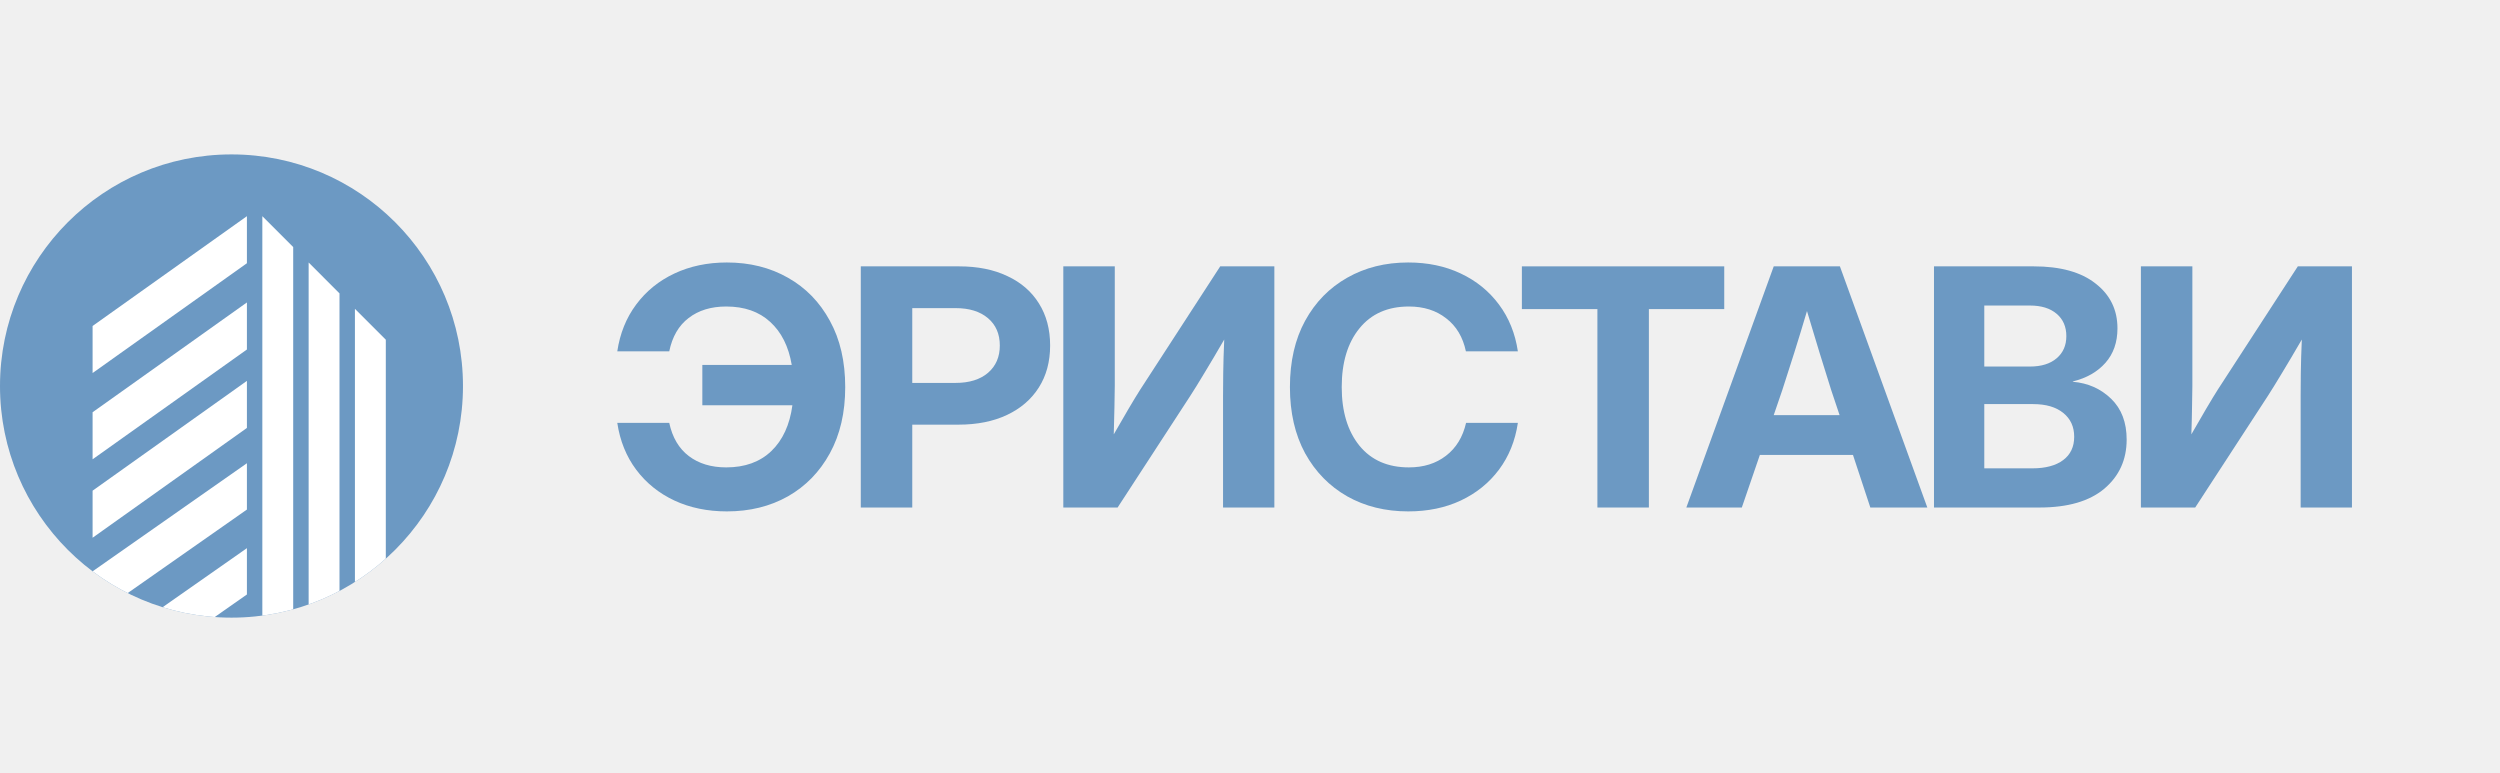
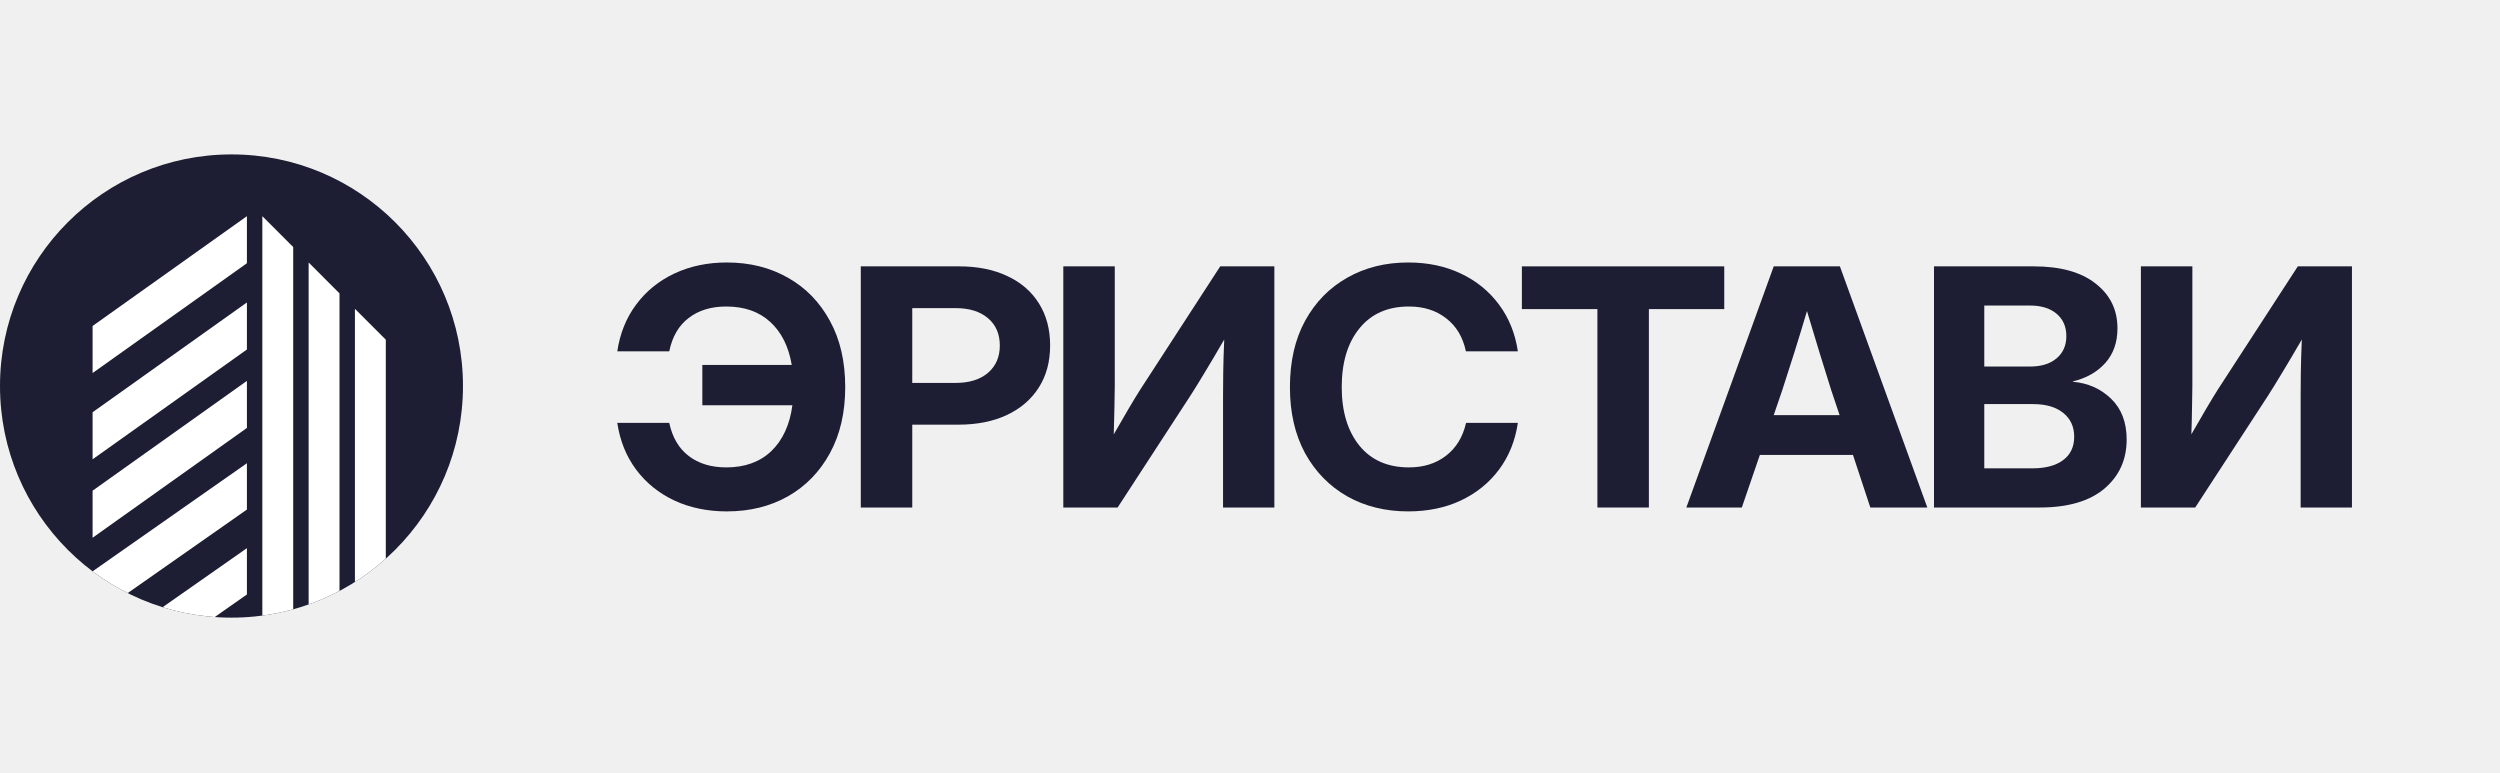
<svg xmlns="http://www.w3.org/2000/svg" width="136" height="42" viewBox="0 0 136 42" fill="none">
-   <path d="M39.544 27.82C38.489 27.82 37.538 27.624 36.689 27.23C35.84 26.831 35.147 26.271 34.607 25.549C34.068 24.827 33.726 23.979 33.58 23.005H36.407C36.577 23.797 36.931 24.398 37.471 24.809C38.01 25.22 38.689 25.426 39.507 25.426C40.525 25.426 41.343 25.129 41.962 24.537C42.58 23.944 42.962 23.113 43.107 22.045H38.207V19.852H43.071C42.901 18.849 42.51 18.068 41.898 17.511C41.292 16.953 40.495 16.674 39.507 16.674C38.683 16.674 38.001 16.883 37.462 17.299C36.922 17.71 36.571 18.315 36.407 19.113H33.58C33.726 18.139 34.068 17.29 34.607 16.568C35.147 15.841 35.84 15.277 36.689 14.878C37.538 14.479 38.489 14.279 39.544 14.279C40.786 14.279 41.892 14.555 42.862 15.107C43.831 15.653 44.592 16.433 45.144 17.449C45.701 18.459 45.98 19.662 45.98 21.059C45.98 22.444 45.701 23.644 45.144 24.66C44.592 25.669 43.831 26.45 42.862 27.002C41.892 27.548 40.786 27.82 39.544 27.82Z" fill="#6C99C3" />
-   <path d="M46.827 27.609V14.49H52.172C53.184 14.49 54.06 14.666 54.799 15.019C55.545 15.365 56.118 15.861 56.518 16.507C56.924 17.152 57.127 17.915 57.127 18.796C57.127 19.676 56.921 20.439 56.509 21.085C56.102 21.725 55.527 22.221 54.781 22.573C54.036 22.925 53.154 23.101 52.136 23.101H49.627V27.609H46.827ZM49.627 20.83H51.99C52.73 20.83 53.315 20.648 53.745 20.284C54.175 19.914 54.39 19.418 54.39 18.796C54.39 18.168 54.175 17.672 53.745 17.308C53.315 16.944 52.73 16.762 51.99 16.762H49.627V20.83Z" fill="#6C99C3" />
-   <path d="M69.325 27.609H66.534V21.525C66.534 21.243 66.537 20.835 66.543 20.301C66.55 19.767 66.568 19.157 66.598 18.47C66.21 19.139 65.853 19.744 65.525 20.284C65.204 20.818 64.947 21.235 64.752 21.534L60.798 27.609H57.844V14.49H60.644V20.979C60.644 21.255 60.638 21.64 60.626 22.133C60.619 22.62 60.607 23.119 60.589 23.629C60.862 23.16 61.128 22.699 61.389 22.247C61.656 21.795 61.868 21.446 62.026 21.199L66.38 14.49H69.325V27.609Z" fill="#6C99C3" />
-   <path d="M76.608 27.82C75.366 27.82 74.26 27.548 73.29 27.002C72.321 26.45 71.557 25.669 70.999 24.66C70.448 23.644 70.172 22.444 70.172 21.059C70.172 19.662 70.448 18.459 70.999 17.449C71.557 16.433 72.321 15.653 73.29 15.107C74.26 14.555 75.366 14.279 76.608 14.279C77.669 14.279 78.621 14.479 79.463 14.878C80.311 15.277 81.005 15.841 81.545 16.568C82.084 17.29 82.427 18.139 82.572 19.113H79.745C79.581 18.338 79.224 17.739 78.672 17.317C78.127 16.888 77.451 16.674 76.645 16.674C75.493 16.674 74.597 17.07 73.954 17.863C73.312 18.649 72.99 19.715 72.99 21.059C72.99 22.391 73.312 23.453 73.954 24.246C74.597 25.032 75.493 25.426 76.645 25.426C77.445 25.426 78.118 25.215 78.663 24.792C79.215 24.369 79.578 23.773 79.754 23.005H82.572C82.427 23.979 82.084 24.827 81.545 25.549C81.005 26.271 80.311 26.831 79.463 27.23C78.621 27.624 77.669 27.82 76.608 27.82Z" fill="#6C99C3" />
-   <path d="M82.79 16.815V14.49H93.799V16.815H89.699V27.609H86.899V16.815H82.79Z" fill="#6C99C3" />
-   <path d="M91.737 27.609L96.491 14.49H100.091L104.846 27.609H101.746L100.801 24.747H95.737L94.755 27.609H91.737ZM96.491 22.582H100.073L99.619 21.226C99.407 20.557 99.194 19.876 98.982 19.183C98.77 18.491 98.543 17.736 98.3 16.921C98.058 17.736 97.828 18.491 97.61 19.183C97.391 19.876 97.173 20.557 96.955 21.226L96.491 22.582Z" fill="#6C99C3" />
-   <path d="M105.209 27.609V14.49H110.636C112.09 14.49 113.212 14.802 113.999 15.424C114.793 16.04 115.19 16.853 115.19 17.863C115.19 18.62 114.972 19.245 114.536 19.738C114.099 20.231 113.509 20.568 112.763 20.75V20.768C113.587 20.838 114.281 21.147 114.845 21.692C115.409 22.238 115.69 22.978 115.69 23.911C115.69 25.009 115.284 25.901 114.472 26.588C113.66 27.269 112.484 27.609 110.945 27.609H105.209ZM107.945 25.478H110.554C111.275 25.478 111.836 25.329 112.236 25.029C112.636 24.73 112.836 24.307 112.836 23.762C112.836 23.216 112.639 22.784 112.245 22.467C111.851 22.144 111.303 21.983 110.599 21.983H107.945V25.478ZM107.945 19.94H110.427C111.045 19.94 111.53 19.791 111.881 19.491C112.233 19.192 112.409 18.79 112.409 18.285C112.409 17.774 112.233 17.369 111.881 17.07C111.53 16.771 111.045 16.621 110.427 16.621H107.945V19.94Z" fill="#6C99C3" />
-   <path d="M127.946 27.609H125.155V21.525C125.155 21.243 125.158 20.835 125.164 20.301C125.171 19.767 125.189 19.157 125.219 18.47C124.831 19.139 124.474 19.744 124.146 20.284C123.825 20.818 123.567 21.235 123.374 21.534L119.419 27.609H116.465V14.49H119.265V20.979C119.265 21.255 119.259 21.64 119.247 22.133C119.24 22.62 119.228 23.119 119.21 23.629C119.483 23.16 119.749 22.699 120.01 22.247C120.277 21.795 120.489 21.446 120.646 21.199L125.001 14.49H127.946V27.609Z" fill="#6C99C3" />
-   <ellipse cx="12.593" cy="21" rx="12.593" ry="12.6" fill="#6C99C3" />
+   <path d="M39.544 27.82C38.489 27.82 37.538 27.624 36.689 27.23C35.84 26.831 35.147 26.271 34.607 25.549C34.068 24.827 33.726 23.979 33.58 23.005H36.407C36.577 23.797 36.931 24.398 37.471 24.809C38.01 25.22 38.689 25.426 39.507 25.426C40.525 25.426 41.343 25.129 41.962 24.537C42.58 23.944 42.962 23.113 43.107 22.045H38.207V19.852H43.071C42.901 18.849 42.51 18.068 41.898 17.511C41.292 16.953 40.495 16.674 39.507 16.674C38.683 16.674 38.001 16.883 37.462 17.299C36.922 17.71 36.571 18.315 36.407 19.113H33.58C33.726 18.139 34.068 17.29 34.607 16.568C35.147 15.841 35.84 15.277 36.689 14.878C37.538 14.479 38.489 14.279 39.544 14.279C40.786 14.279 41.892 14.555 42.862 15.107C43.831 15.653 44.592 16.433 45.144 17.449C45.701 18.459 45.98 19.662 45.98 21.059C45.98 22.444 45.701 23.644 45.144 24.66C44.592 25.669 43.831 26.45 42.862 27.002C41.892 27.548 40.786 27.82 39.544 27.82Z" fill="#1D1E33" />
+   <path d="M46.827 27.609V14.49H52.172C53.184 14.49 54.06 14.666 54.799 15.019C55.545 15.365 56.118 15.861 56.518 16.507C56.924 17.152 57.127 17.915 57.127 18.796C57.127 19.676 56.921 20.439 56.509 21.085C56.102 21.725 55.527 22.221 54.781 22.573C54.036 22.925 53.154 23.101 52.136 23.101H49.627V27.609H46.827ZM49.627 20.83H51.99C52.73 20.83 53.315 20.648 53.745 20.284C54.175 19.914 54.39 19.418 54.39 18.796C54.39 18.168 54.175 17.672 53.745 17.308C53.315 16.944 52.73 16.762 51.99 16.762H49.627V20.83Z" fill="#1D1E33" />
+   <path d="M69.325 27.609H66.534V21.525C66.534 21.243 66.537 20.835 66.543 20.301C66.55 19.767 66.568 19.157 66.598 18.47C66.21 19.139 65.853 19.744 65.525 20.284C65.204 20.818 64.947 21.235 64.752 21.534L60.798 27.609H57.844V14.49H60.644V20.979C60.644 21.255 60.638 21.64 60.626 22.133C60.619 22.62 60.607 23.119 60.589 23.629C60.862 23.16 61.128 22.699 61.389 22.247C61.656 21.795 61.868 21.446 62.026 21.199L66.38 14.49H69.325V27.609Z" fill="#1D1E33" />
+   <path d="M76.608 27.82C75.366 27.82 74.26 27.548 73.29 27.002C72.321 26.45 71.557 25.669 70.999 24.66C70.448 23.644 70.172 22.444 70.172 21.059C70.172 19.662 70.448 18.459 70.999 17.449C71.557 16.433 72.321 15.653 73.29 15.107C74.26 14.555 75.366 14.279 76.608 14.279C77.669 14.279 78.621 14.479 79.463 14.878C80.311 15.277 81.005 15.841 81.545 16.568C82.084 17.29 82.427 18.139 82.572 19.113H79.745C79.581 18.338 79.224 17.739 78.672 17.317C78.127 16.888 77.451 16.674 76.645 16.674C75.493 16.674 74.597 17.07 73.954 17.863C73.312 18.649 72.99 19.715 72.99 21.059C72.99 22.391 73.312 23.453 73.954 24.246C74.597 25.032 75.493 25.426 76.645 25.426C77.445 25.426 78.118 25.215 78.663 24.792C79.215 24.369 79.578 23.773 79.754 23.005H82.572C82.427 23.979 82.084 24.827 81.545 25.549C81.005 26.271 80.311 26.831 79.463 27.23C78.621 27.624 77.669 27.82 76.608 27.82Z" fill="#1D1E33" />
+   <path d="M82.79 16.815V14.49H93.799V16.815H89.699V27.609H86.899V16.815H82.79Z" fill="#1D1E33" />
+   <path d="M91.737 27.609L96.491 14.49H100.091L104.846 27.609H101.746L100.801 24.747H95.737L94.755 27.609H91.737ZM96.491 22.582H100.073L99.619 21.226C99.407 20.557 99.194 19.876 98.982 19.183C98.77 18.491 98.543 17.736 98.3 16.921C98.058 17.736 97.828 18.491 97.61 19.183C97.391 19.876 97.173 20.557 96.955 21.226L96.491 22.582Z" fill="#1D1E33" />
+   <path d="M105.209 27.609V14.49H110.636C112.09 14.49 113.212 14.802 113.999 15.424C114.793 16.04 115.19 16.853 115.19 17.863C115.19 18.62 114.972 19.245 114.536 19.738C114.099 20.231 113.509 20.568 112.763 20.75V20.768C113.587 20.838 114.281 21.147 114.845 21.692C115.409 22.238 115.69 22.978 115.69 23.911C115.69 25.009 115.284 25.901 114.472 26.588C113.66 27.269 112.484 27.609 110.945 27.609H105.209ZM107.945 25.478H110.554C111.275 25.478 111.836 25.329 112.236 25.029C112.636 24.73 112.836 24.307 112.836 23.762C112.836 23.216 112.639 22.784 112.245 22.467C111.851 22.144 111.303 21.983 110.599 21.983H107.945V25.478ZM107.945 19.94H110.427C111.045 19.94 111.53 19.791 111.881 19.491C112.233 19.192 112.409 18.79 112.409 18.285C112.409 17.774 112.233 17.369 111.881 17.07C111.53 16.771 111.045 16.621 110.427 16.621H107.945V19.94Z" fill="#1D1E33" />
+   <path d="M127.946 27.609H125.155V21.525C125.155 21.243 125.158 20.835 125.164 20.301C125.171 19.767 125.189 19.157 125.219 18.47C124.831 19.139 124.474 19.744 124.146 20.284C123.825 20.818 123.567 21.235 123.374 21.534L119.419 27.609H116.465V14.49H119.265V20.979C119.265 21.255 119.259 21.64 119.247 22.133C119.24 22.62 119.228 23.119 119.21 23.629C119.483 23.16 119.749 22.699 120.01 22.247C120.277 21.795 120.489 21.446 120.646 21.199L125.001 14.49H127.946V27.609Z" fill="#1D1E33" />
+   <ellipse cx="12.593" cy="21" rx="12.593" ry="12.6" fill="#1D1E33" />
  <mask id="mask0_328_11665" style="mask-type:alpha" maskUnits="userSpaceOnUse" x="0" y="8" width="26" height="26">
    <ellipse cx="12.593" cy="21" rx="12.593" ry="12.6" fill="#FF4D1C" />
  </mask>
  <g mask="url(#mask0_328_11665)">
    <path d="M5.037 17.733L13.432 11.76V14.32L5.037 20.293V17.733Z" fill="white" />
    <path d="M5.037 22.426L13.432 16.453V19.013L5.037 24.986V22.426Z" fill="white" />
    <path d="M5.037 26.693L13.432 20.72V23.28L5.037 29.253V26.693Z" fill="white" />
    <path d="M5.037 31.08L13.432 25.2V27.72L5.037 33.6V31.08Z" fill="white" />
    <path d="M5.037 35.7L13.432 29.82V32.34L5.037 38.22V35.7Z" fill="white" />
    <path d="M14.271 11.76L15.95 13.44V34.44H14.271V11.76Z" fill="white" />
    <path d="M16.79 14.28L18.469 15.96V36.96H16.79V14.28Z" fill="white" />
    <path d="M19.308 16.8L20.988 18.48V39.48H19.308V16.8Z" fill="white" />
  </g>
</svg>
